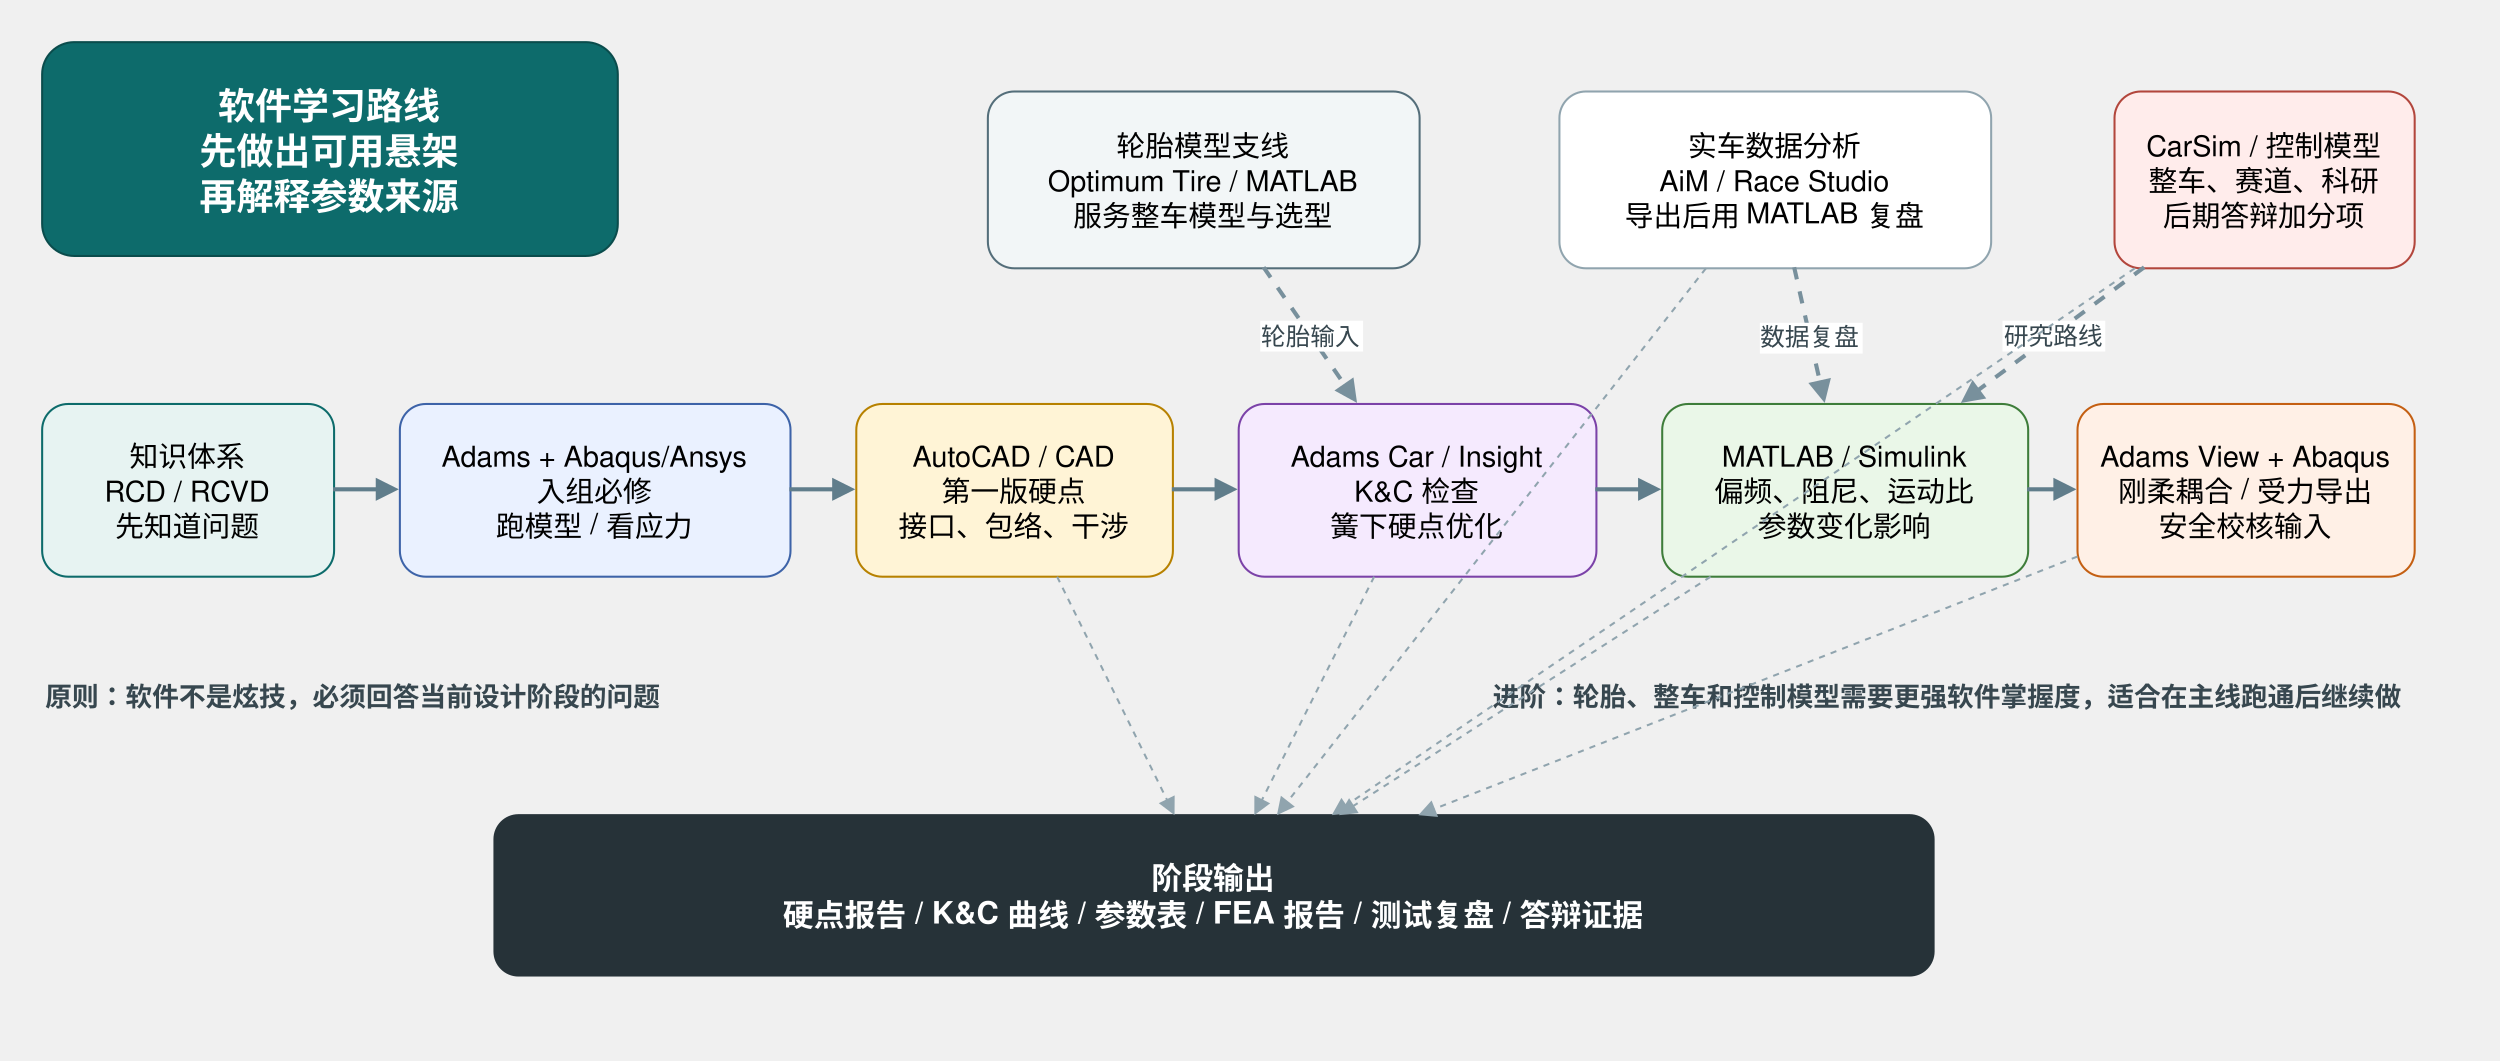
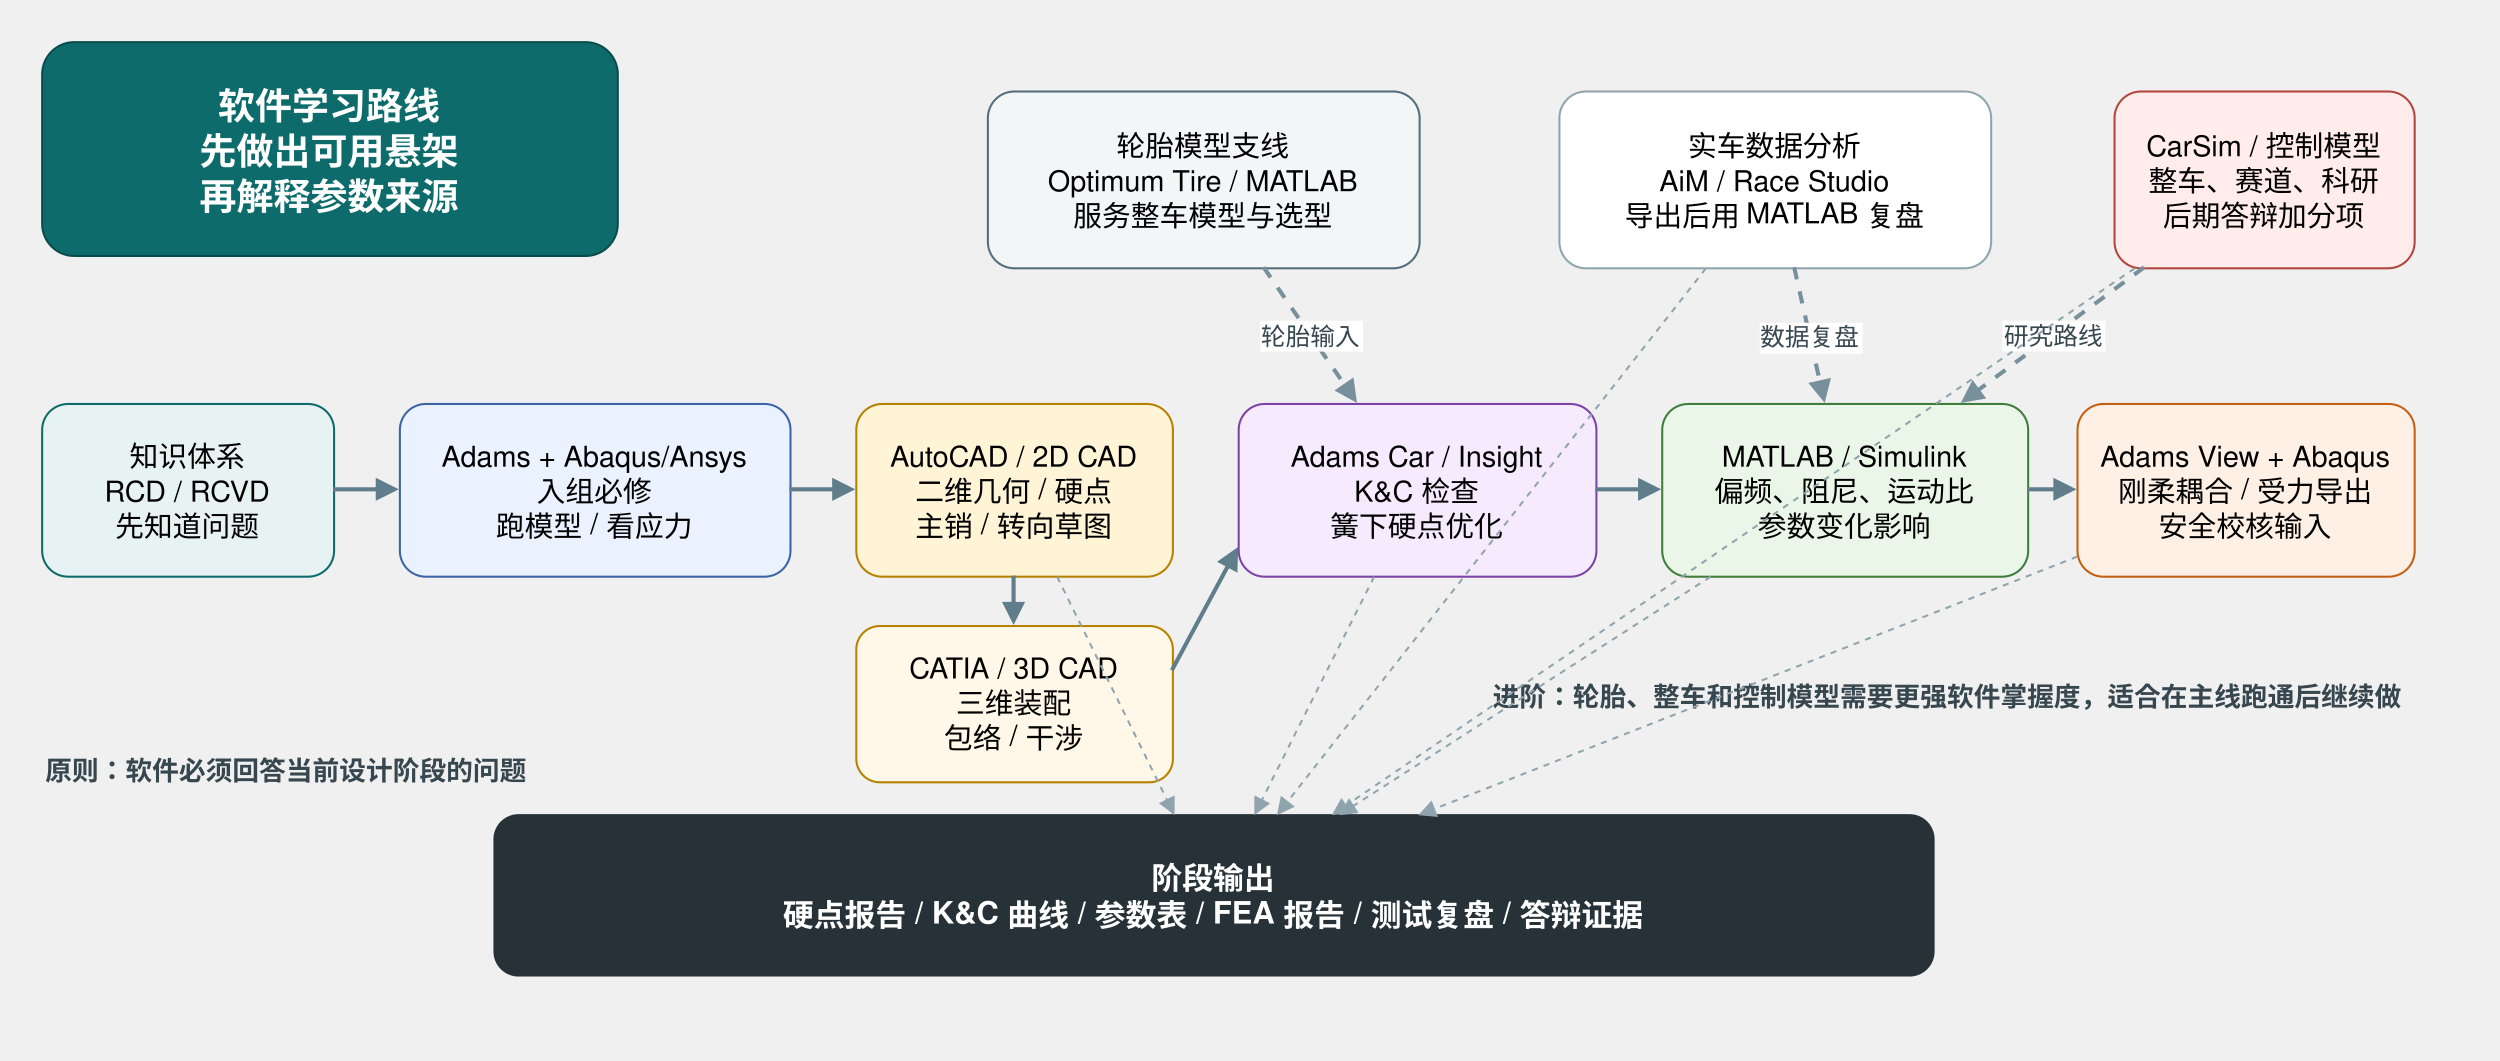
<svg xmlns="http://www.w3.org/2000/svg" style="background: transparent; background-color: transparent; color-scheme: light;" version="1.1" width="1216px" height="516px" viewBox="0 0 1216 516">
  <defs />
  <g>
    <g data-cell-id="0">
      <g data-cell-id="1">
        <g data-cell-id="title">
          <g transform="translate(0.5,0.5)">
            <rect x="20" y="20" width="280" height="104" rx="15.6" ry="15.6" fill="#0d6b6b" stroke="#0a4c4c" pointer-events="all" style="fill: light-dark(rgb(13, 107, 107), rgb(98, 179, 179)); stroke: light-dark(rgb(10, 76, 76), rgb(139, 196, 196));" />
          </g>
          <g>
            <g fill="#ffffff" font-family="Helvetica" font-weight="bold" text-anchor="middle" font-size="18px" style="fill: light-dark(rgb(255, 255, 255), rgb(18, 18, 18));">
              <text x="160" y="58">软件学习路线</text>
              <text x="160" y="80">先做出可用悬架</text>
              <text x="160" y="102">再解释参数来源</text>
            </g>
          </g>
        </g>
        <g data-cell-id="books">
          <g transform="translate(0.5,0.5)">
            <rect x="20" y="196" width="142" height="84" rx="12.6" ry="12.6" fill="#e7f3f2" stroke="#0d6b6b" pointer-events="all" style="fill: light-dark(rgb(231, 243, 242), rgb(22, 32, 31)); stroke: light-dark(rgb(13, 107, 107), rgb(98, 179, 179));" />
          </g>
          <g>
            <g fill="#000000" font-family="Helvetica" text-anchor="middle" font-size="14px" style="fill: light-dark(rgb(0, 0, 0), rgb(255, 255, 255));">
              <text x="91" y="227">知识体系</text>
              <text x="91" y="244">RCD / RCVD</text>
              <text x="91" y="261">先知道问题</text>
            </g>
          </g>
        </g>
        <g data-cell-id="required">
          <g transform="translate(0.5,0.5)">
            <rect x="194" y="196" width="190" height="84" rx="12.6" ry="12.6" fill="#eaf1ff" stroke="#3d63a8" pointer-events="all" style="fill: light-dark(rgb(234, 241, 255), rgb(25, 31, 43)); stroke: light-dark(rgb(61, 99, 168), rgb(125, 158, 217));" />
          </g>
          <g>
            <g fill="#000000" font-family="Helvetica" text-anchor="middle" font-size="14px" style="fill: light-dark(rgb(0, 0, 0), rgb(255, 255, 255));">
              <text x="289" y="227">Adams + Abaqus/Ansys</text>
              <text x="289" y="244">入组必修</text>
              <text x="289" y="261">跑模型 / 看应力</text>
            </g>
          </g>
        </g>
        <g data-cell-id="cad">
          <g transform="translate(0.5,0.5)">
            <rect x="416" y="196" width="154" height="84" rx="12.6" ry="12.6" fill="#fff4d6" stroke="#b78100" pointer-events="all" style="fill: light-dark(rgb(255, 244, 214), rgb(36, 27, 1)); stroke: light-dark(rgb(183, 129, 0), rgb(168, 122, 11));" />
          </g>
          <g>
            <g fill="#000000" font-family="Helvetica" text-anchor="middle" font-size="14px" style="fill: light-dark(rgb(0, 0, 0), rgb(255, 255, 255));">
-               <text x="493" y="227">AutoCAD / CAD</text>
-               <text x="493" y="244">第一版硬点</text>
-               <text x="493" y="261">接口、包络、干涉</text>
+               <text x="493" y="227">AutoCAD / 2D CAD</text>
+               <text x="493" y="244">二维几何 / 硬点</text>
+               <text x="493" y="261">主销 / 转向草图</text>
+             </g>
+           </g>
+         </g>
+         <g data-cell-id="catia">
+           <g transform="translate(0.5,0.5)">
+             <rect x="416" y="304" width="154" height="76" rx="11.4" ry="11.4" fill="#fff8e8" stroke="#b78100" pointer-events="all" style="fill: light-dark(rgb(255, 248, 232), rgb(36, 29, 10)); stroke: light-dark(rgb(183, 129, 0), rgb(168, 122, 11));" />
+           </g>
+           <g>
+             <g fill="#000000" font-family="Helvetica" text-anchor="middle" font-size="14px" style="fill: light-dark(rgb(0, 0, 0), rgb(255, 255, 255));">
+               <text x="493" y="330">CATIA / 3D CAD</text>
+               <text x="493" y="347">三维装配</text>
+               <text x="493" y="364">包络 / 干涉</text>
            </g>
          </g>
        </g>
        <g data-cell-id="adams">
          <g transform="translate(0.5,0.5)">
            <rect x="602" y="196" width="174" height="84" rx="12.6" ry="12.6" fill="#f5eafe" stroke="#7b42a8" pointer-events="all" style="fill: light-dark(rgb(245, 234, 254), rgb(39, 29, 46)); stroke: light-dark(rgb(123, 66, 168), rgb(196, 147, 234));" />
          </g>
          <g>
            <g fill="#000000" font-family="Helvetica" text-anchor="middle" font-size="14px" style="fill: light-dark(rgb(0, 0, 0), rgb(255, 255, 255));">
              <text x="689" y="227">Adams Car / Insight</text>
              <text x="689" y="244">K&amp;C 检查</text>
              <text x="689" y="261">簧下硬点优化</text>
            </g>
          </g>
        </g>
        <g data-cell-id="matlab">
          <g transform="translate(0.5,0.5)">
            <rect x="808" y="196" width="178" height="84" rx="12.6" ry="12.6" fill="#eaf7e8" stroke="#3e7d3a" pointer-events="all" style="fill: light-dark(rgb(234, 247, 232), rgb(21, 32, 19)); stroke: light-dark(rgb(62, 125, 58), rgb(107, 161, 104));" />
          </g>
          <g>
            <g fill="#000000" font-family="Helvetica" text-anchor="middle" font-size="14px" style="fill: light-dark(rgb(0, 0, 0), rgb(255, 255, 255));">
              <text x="897" y="227">MATLAB / Simulink</text>
              <text x="897" y="244">偏频、阻尼、运动比</text>
              <text x="897" y="261">参数变化影响</text>
            </g>
          </g>
        </g>
        <g data-cell-id="loads">
          <g transform="translate(0.5,0.5)">
            <rect x="1010" y="196" width="164" height="84" rx="12.6" ry="12.6" fill="#fff0e6" stroke="#c45f12" pointer-events="all" style="fill: light-dark(rgb(255, 240, 230), rgb(40, 27, 19)); stroke: light-dark(rgb(196, 95, 18), rgb(214, 128, 61));" />
          </g>
          <g>
            <g fill="#000000" font-family="Helvetica" text-anchor="middle" font-size="14px" style="fill: light-dark(rgb(0, 0, 0), rgb(255, 255, 255));">
              <text x="1092" y="227">Adams View + Abaqus</text>
              <text x="1092" y="244">刚柔耦合 / 受力导出</text>
              <text x="1092" y="261">安全校核输入</text>
            </g>
          </g>
        </g>
        <g data-cell-id="tire">
          <g transform="translate(0.5,0.5)">
            <rect x="480" y="44" width="210" height="86" rx="12.9" ry="12.9" fill="#f2f6f7" stroke="#546e7a" pointer-events="all" style="fill: light-dark(rgb(242, 246, 247), rgb(24, 27, 28)); stroke: light-dark(rgb(84, 110, 122), rgb(129, 151, 162));" />
          </g>
          <g>
            <g fill="#000000" font-family="Helvetica" text-anchor="middle" font-size="14px" style="fill: light-dark(rgb(0, 0, 0), rgb(255, 255, 255));">
              <text x="585" y="76">轮胎模型支线</text>
              <text x="585" y="93">Optimum Tire / MATLAB</text>
              <text x="585" y="110">服务整车模型与选型</text>
            </g>
          </g>
        </g>
        <g data-cell-id="data">
          <g transform="translate(0.5,0.5)">
            <rect x="758" y="44" width="210" height="86" rx="12.9" ry="12.9" fill="#ffffff" stroke="#90a4ae" pointer-events="all" style="fill: light-dark(rgb(255, 255, 255), rgb(18, 18, 18)); stroke: light-dark(rgb(144, 164, 174), rgb(85, 102, 110));" />
          </g>
          <g>
            <g fill="#000000" font-family="Helvetica" text-anchor="middle" font-size="14px" style="fill: light-dark(rgb(0, 0, 0), rgb(255, 255, 255));">
              <text x="863" y="76">实车数据分析</text>
              <text x="863" y="93">AiM / Race Studio</text>
              <text x="863" y="110">导出后用 MATLAB 复盘</text>
            </g>
          </g>
        </g>
        <g data-cell-id="carsim">
          <g transform="translate(0.5,0.5)">
            <rect x="1028" y="44" width="146" height="86" rx="12.9" ry="12.9" fill="#ffeceb" stroke="#b2463c" pointer-events="all" style="fill: light-dark(rgb(255, 236, 235), rgb(43, 27, 26)); stroke: light-dark(rgb(178, 70, 60), rgb(232, 139, 130));" />
          </g>
          <g>
            <g fill="#000000" font-family="Helvetica" text-anchor="middle" font-size="14px" style="fill: light-dark(rgb(0, 0, 0), rgb(255, 255, 255));">
              <text x="1101" y="76">CarSim / 控制模型</text>
              <text x="1101" y="93">整车、赛道、科研</text>
              <text x="1101" y="110">后期答辩加分项</text>
            </g>
          </g>
        </g>
        <g data-cell-id="output">
          <g transform="translate(0.5,0.5)">
            <rect x="240" y="396" width="700" height="78" rx="11.7" ry="11.7" fill="#263238" stroke="#263238" pointer-events="all" style="fill: light-dark(rgb(38, 50, 56), rgb(188, 198, 203)); stroke: light-dark(rgb(38, 50, 56), rgb(188, 198, 203));" />
          </g>
          <g>
            <g fill="#ffffff" font-family="Helvetica" font-weight="bold" text-anchor="middle" font-size="15px" style="fill: light-dark(rgb(255, 255, 255), rgb(18, 18, 18));">
              <text x="590" y="432.5">阶段输出</text>
              <text x="590" y="450.5">硬点报告 / K&amp;C 曲线 / 参数表 / FEA 报告 / 测试复盘 / 答辩证据</text>
            </g>
          </g>
        </g>
        <g data-cell-id="note1">
          <g transform="translate(0.5,0.5)">
-             <rect x="20" y="324" width="420" height="28" fill="none" stroke="none" pointer-events="all" />
+             <rect x="20" y="360" width="360" height="28" fill="none" stroke="none" pointer-events="all" />
          </g>
          <g>
            <g fill="#37474f" font-family="Helvetica" font-weight="bold" text-anchor="start" font-size="13px" style="fill: light-dark(rgb(55, 71, 79), rgb(167, 181, 188));">
-               <text x="22" y="343.5">原则：软件不是炫技，必须回答当前设计阶段的问题</text>
+               <text x="22" y="379.5">原则：软件必须回答当前设计阶段的问题</text>
            </g>
          </g>
        </g>
        <g data-cell-id="note2">
          <g transform="translate(0.5,0.5)">
            <rect x="570" y="324" width="600" height="28" fill="none" stroke="none" pointer-events="all" />
          </g>
          <g>
            <g fill="#37474f" font-family="Helvetica" font-weight="bold" text-anchor="end" font-size="13px" style="fill: light-dark(rgb(55, 71, 79), rgb(167, 181, 188));">
              <text x="1168" y="343.5">进阶：轮胎、整车和控制模型需要更强软件掌握度，适合在主线跑通后继续做</text>
            </g>
          </g>
        </g>
        <g data-cell-id="e1">
          <g>
            <path d="M 162 238 L 183.76 238" fill="none" stroke="#607d8b" stroke-width="2" stroke-miterlimit="10" pointer-events="stroke" style="stroke: light-dark(rgb(96, 125, 139), rgb(114, 139, 151));" />
            <path d="M 191.76 238 L 183.76 242 L 183.76 234 Z" fill="#607d8b" stroke="#607d8b" stroke-width="2" stroke-miterlimit="10" pointer-events="all" style="fill: light-dark(rgb(96, 125, 139), rgb(114, 139, 151)); stroke: light-dark(rgb(96, 125, 139), rgb(114, 139, 151));" />
          </g>
        </g>
        <g data-cell-id="e2">
          <g>
            <path d="M 384 238 L 405.76 238" fill="none" stroke="#607d8b" stroke-width="2" stroke-miterlimit="10" pointer-events="stroke" style="stroke: light-dark(rgb(96, 125, 139), rgb(114, 139, 151));" />
            <path d="M 413.76 238 L 405.76 242 L 405.76 234 Z" fill="#607d8b" stroke="#607d8b" stroke-width="2" stroke-miterlimit="10" pointer-events="all" style="fill: light-dark(rgb(96, 125, 139), rgb(114, 139, 151)); stroke: light-dark(rgb(96, 125, 139), rgb(114, 139, 151));" />
          </g>
        </g>
        <g data-cell-id="e3">
          <g>
-             <path d="M 570 238 L 591.76 238" fill="none" stroke="#607d8b" stroke-width="2" stroke-miterlimit="10" pointer-events="stroke" style="stroke: light-dark(rgb(96, 125, 139), rgb(114, 139, 151));" />
-             <path d="M 599.76 238 L 591.76 242 L 591.76 234 Z" fill="#607d8b" stroke="#607d8b" stroke-width="2" stroke-miterlimit="10" pointer-events="all" style="fill: light-dark(rgb(96, 125, 139), rgb(114, 139, 151)); stroke: light-dark(rgb(96, 125, 139), rgb(114, 139, 151));" />
+             <path d="M 493 280 L 493 293.76" fill="none" stroke="#607d8b" stroke-width="2" stroke-miterlimit="10" pointer-events="stroke" />
+             <path d="M 493 301.76 L 489 293.76 L 497 293.76 Z" fill="#607d8b" stroke="#607d8b" stroke-width="2" stroke-miterlimit="10" pointer-events="all" />
+           </g>
+         </g>
+         <g data-cell-id="e3b">
+           <g>
+             <path d="M 570 326 L 597.4 275.03" fill="none" stroke="#607d8b" stroke-width="2" stroke-miterlimit="10" pointer-events="stroke" />
+             <path d="M 601.19 267.98 L 600.92 276.92 L 593.87 273.14 Z" fill="#607d8b" stroke="#607d8b" stroke-width="2" stroke-miterlimit="10" pointer-events="all" />
          </g>
        </g>
        <g data-cell-id="e4">
          <g>
            <path d="M 776 238 L 797.76 238" fill="none" stroke="#607d8b" stroke-width="2" stroke-miterlimit="10" pointer-events="stroke" style="stroke: light-dark(rgb(96, 125, 139), rgb(114, 139, 151));" />
            <path d="M 805.76 238 L 797.76 242 L 797.76 234 Z" fill="#607d8b" stroke="#607d8b" stroke-width="2" stroke-miterlimit="10" pointer-events="all" style="fill: light-dark(rgb(96, 125, 139), rgb(114, 139, 151)); stroke: light-dark(rgb(96, 125, 139), rgb(114, 139, 151));" />
          </g>
        </g>
        <g data-cell-id="e5">
          <g>
            <path d="M 986 238 L 999.76 238" fill="none" stroke="#607d8b" stroke-width="2" stroke-miterlimit="10" pointer-events="stroke" style="stroke: light-dark(rgb(96, 125, 139), rgb(114, 139, 151));" />
            <path d="M 1007.76 238 L 999.76 242 L 999.76 234 Z" fill="#607d8b" stroke="#607d8b" stroke-width="2" stroke-miterlimit="10" pointer-events="all" style="fill: light-dark(rgb(96, 125, 139), rgb(114, 139, 151)); stroke: light-dark(rgb(96, 125, 139), rgb(114, 139, 151));" />
          </g>
        </g>
        <g data-cell-id="e6">
          <g>
            <path d="M 614.62 130 L 654.27 187.57" fill="none" stroke="#78909c" stroke-width="2" stroke-miterlimit="10" stroke-dasharray="6 6" pointer-events="stroke" style="stroke: light-dark(rgb(120, 144, 156), rgb(99, 120, 130));" />
            <path d="M 658.8 194.16 L 650.97 189.84 L 657.56 185.3 Z" fill="#78909c" stroke="#78909c" stroke-width="2" stroke-miterlimit="10" pointer-events="all" style="fill: light-dark(rgb(120, 144, 156), rgb(99, 120, 130)); stroke: light-dark(rgb(120, 144, 156), rgb(99, 120, 130));" />
          </g>
          <g>
            <g fill="#37474f" font-family="Helvetica" text-anchor="middle" font-size="12px" style="fill: light-dark(rgb(55, 71, 79), rgb(167, 181, 188));">
              <rect fill="#ffffff" stroke="none" x="613" y="156" width="50" height="15" stroke-width="0" style="fill: light-dark(#ffffff, var(--ge-dark-color, #121212));" />
              <text x="637.3" y="167.94">轮胎输入</text>
            </g>
          </g>
        </g>
        <g data-cell-id="e7">
          <g>
            <path d="M 872.68 130 L 885.29 186.01" fill="none" stroke="#78909c" stroke-width="2" stroke-miterlimit="10" stroke-dasharray="6 6" pointer-events="stroke" style="stroke: light-dark(rgb(120, 144, 156), rgb(99, 120, 130));" />
            <path d="M 887.05 193.82 L 881.39 186.89 L 889.2 185.14 Z" fill="#78909c" stroke="#78909c" stroke-width="2" stroke-miterlimit="10" pointer-events="all" style="fill: light-dark(rgb(120, 144, 156), rgb(99, 120, 130)); stroke: light-dark(rgb(120, 144, 156), rgb(99, 120, 130));" />
          </g>
          <g>
            <g fill="#37474f" font-family="Helvetica" text-anchor="middle" font-size="12px" style="fill: light-dark(rgb(55, 71, 79), rgb(167, 181, 188));">
              <rect fill="#ffffff" stroke="none" x="856" y="157" width="50" height="15" stroke-width="0" style="fill: light-dark(#ffffff, var(--ge-dark-color, #121212));" />
              <text x="880.15" y="168.17">数据复盘</text>
            </g>
          </g>
        </g>
        <g data-cell-id="e8">
          <g>
            <path d="M 1042.91 130 L 961.97 189.91" fill="none" stroke="#78909c" stroke-width="2" stroke-miterlimit="10" stroke-dasharray="6 6" pointer-events="stroke" style="stroke: light-dark(rgb(120, 144, 156), rgb(99, 120, 130));" />
            <path d="M 955.54 194.67 L 959.59 186.7 L 964.35 193.13 Z" fill="#78909c" stroke="#78909c" stroke-width="2" stroke-miterlimit="10" pointer-events="all" style="fill: light-dark(rgb(120, 144, 156), rgb(99, 120, 130)); stroke: light-dark(rgb(120, 144, 156), rgb(99, 120, 130));" />
          </g>
          <g>
            <g fill="#37474f" font-family="Helvetica" text-anchor="middle" font-size="12px" style="fill: light-dark(rgb(55, 71, 79), rgb(167, 181, 188));">
              <rect fill="#ffffff" stroke="none" x="974" y="156" width="50" height="15" stroke-width="0" style="fill: light-dark(#ffffff, var(--ge-dark-color, #121212));" />
              <text x="998.7" y="167.72">研究路线</text>
            </g>
          </g>
        </g>
        <g data-cell-id="e9">
          <g transform="translate(0.5,0.5)">
            <path d="M 513.68 280 L 567.21 388.72" fill="none" stroke="#90a4ae" stroke-miterlimit="10" stroke-dasharray="3 3" pointer-events="stroke" style="stroke: light-dark(rgb(144, 164, 174), rgb(85, 102, 110));" />
            <path d="M 570.3 395 L 564.07 390.26 L 570.35 387.17 Z" fill="#90a4ae" stroke="#90a4ae" stroke-miterlimit="10" pointer-events="all" style="fill: light-dark(rgb(144, 164, 174), rgb(85, 102, 110)); stroke: light-dark(rgb(144, 164, 174), rgb(85, 102, 110));" />
          </g>
        </g>
        <g data-cell-id="e10">
          <g transform="translate(0.5,0.5)">
            <path d="M 667.89 280 L 613.24 388.75" fill="none" stroke="#90a4ae" stroke-miterlimit="10" stroke-dasharray="3 3" pointer-events="stroke" style="stroke: light-dark(rgb(144, 164, 174), rgb(85, 102, 110));" />
            <path d="M 610.1 395 L 610.12 387.17 L 616.37 390.32 Z" fill="#90a4ae" stroke="#90a4ae" stroke-miterlimit="10" pointer-events="all" style="fill: light-dark(rgb(144, 164, 174), rgb(85, 102, 110)); stroke: light-dark(rgb(144, 164, 174), rgb(85, 102, 110));" />
          </g>
        </g>
        <g data-cell-id="e11">
          <g transform="translate(0.5,0.5)">
            <path d="M 831.55 280 L 657.61 391.62" fill="none" stroke="#90a4ae" stroke-miterlimit="10" stroke-dasharray="3 3" pointer-events="stroke" style="stroke: light-dark(rgb(144, 164, 174), rgb(85, 102, 110));" />
            <path d="M 651.72 395.4 L 655.72 388.67 L 659.5 394.56 Z" fill="#90a4ae" stroke="#90a4ae" stroke-miterlimit="10" pointer-events="all" style="fill: light-dark(rgb(144, 164, 174), rgb(85, 102, 110)); stroke: light-dark(rgb(144, 164, 174), rgb(85, 102, 110));" />
          </g>
        </g>
        <g data-cell-id="e12">
          <g transform="translate(0.5,0.5)">
            <path d="M 1010 270.18 L 696.94 393.03" fill="none" stroke="#90a4ae" stroke-miterlimit="10" stroke-dasharray="3 3" pointer-events="stroke" style="stroke: light-dark(rgb(144, 164, 174), rgb(85, 102, 110));" />
            <path d="M 690.42 395.59 L 695.66 389.78 L 698.22 396.29 Z" fill="#90a4ae" stroke="#90a4ae" stroke-miterlimit="10" pointer-events="all" style="fill: light-dark(rgb(144, 164, 174), rgb(85, 102, 110)); stroke: light-dark(rgb(144, 164, 174), rgb(85, 102, 110));" />
          </g>
        </g>
        <g data-cell-id="e13">
          <g transform="translate(0.5,0.5)">
            <path d="M 829.27 130 L 625.61 389.61" fill="none" stroke="#90a4ae" stroke-miterlimit="10" stroke-dasharray="3 3" pointer-events="stroke" style="stroke: light-dark(rgb(144, 164, 174), rgb(85, 102, 110));" />
            <path d="M 621.28 395.12 L 622.85 387.45 L 628.36 391.77 Z" fill="#90a4ae" stroke="#90a4ae" stroke-miterlimit="10" pointer-events="all" style="fill: light-dark(rgb(144, 164, 174), rgb(85, 102, 110)); stroke: light-dark(rgb(144, 164, 174), rgb(85, 102, 110));" />
          </g>
        </g>
        <g data-cell-id="e14">
          <g transform="translate(0.5,0.5)">
            <path d="M 1037.86 130 L 653.98 391.43" fill="none" stroke="#90a4ae" stroke-miterlimit="10" stroke-dasharray="3 3" pointer-events="stroke" style="stroke: light-dark(rgb(144, 164, 174), rgb(85, 102, 110));" />
            <path d="M 648.19 395.37 L 652.01 388.54 L 655.95 394.32 Z" fill="#90a4ae" stroke="#90a4ae" stroke-miterlimit="10" pointer-events="all" style="fill: light-dark(rgb(144, 164, 174), rgb(85, 102, 110)); stroke: light-dark(rgb(144, 164, 174), rgb(85, 102, 110));" />
          </g>
        </g>
      </g>
    </g>
  </g>
</svg>
